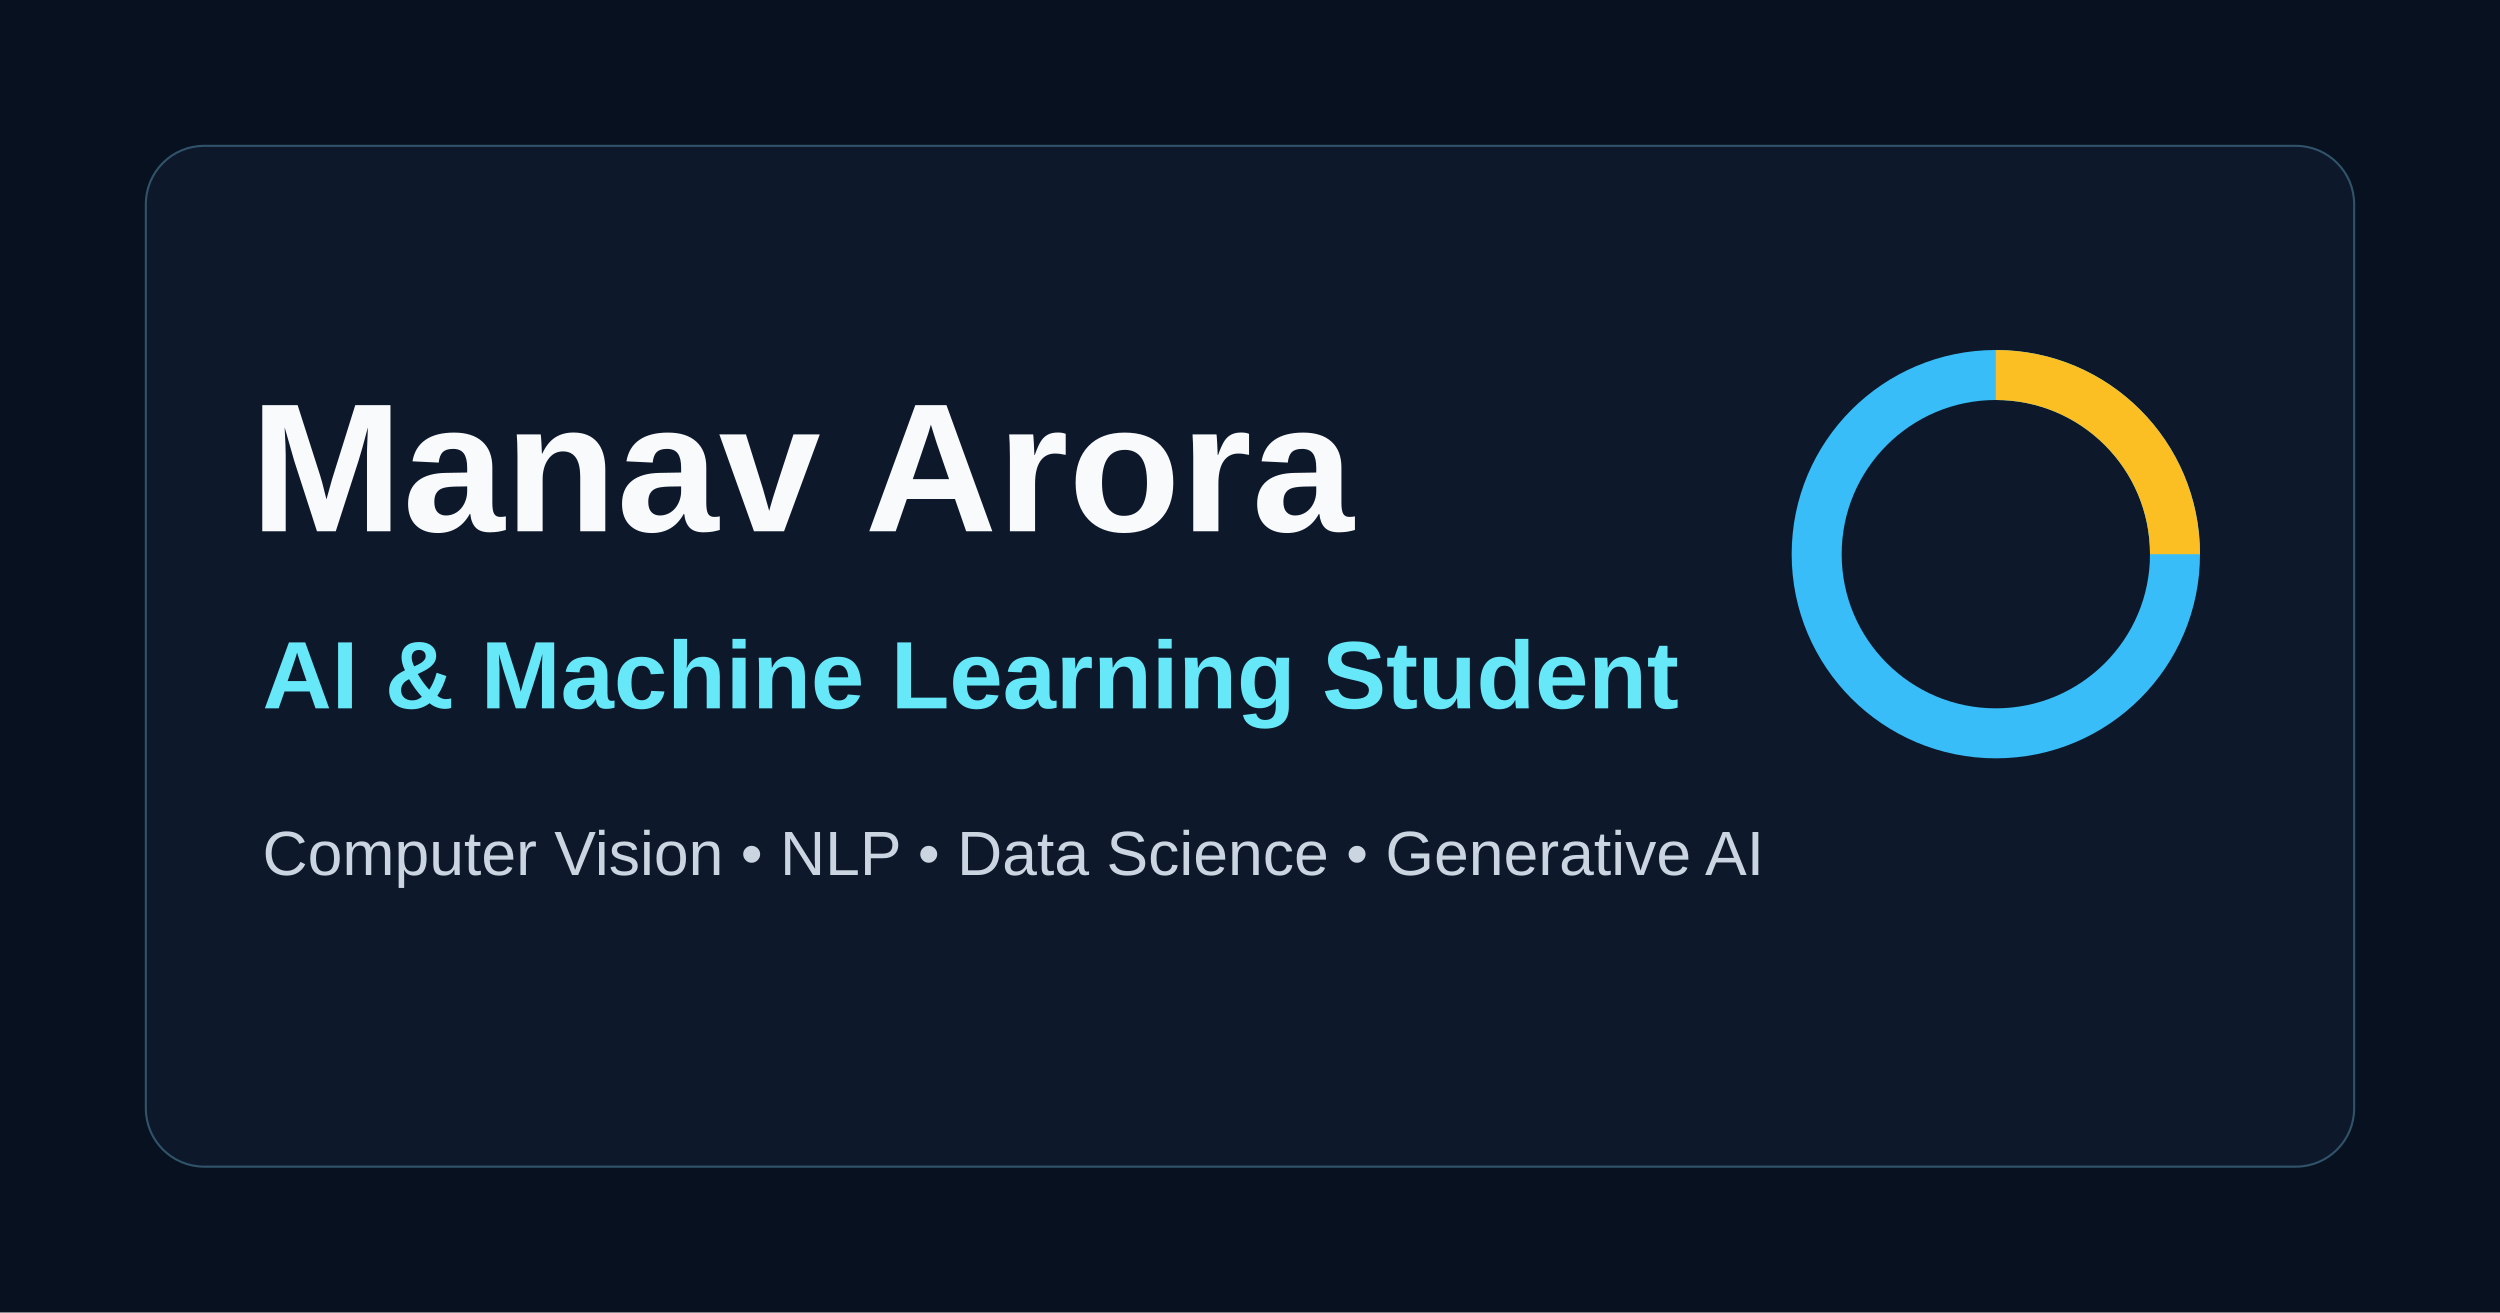
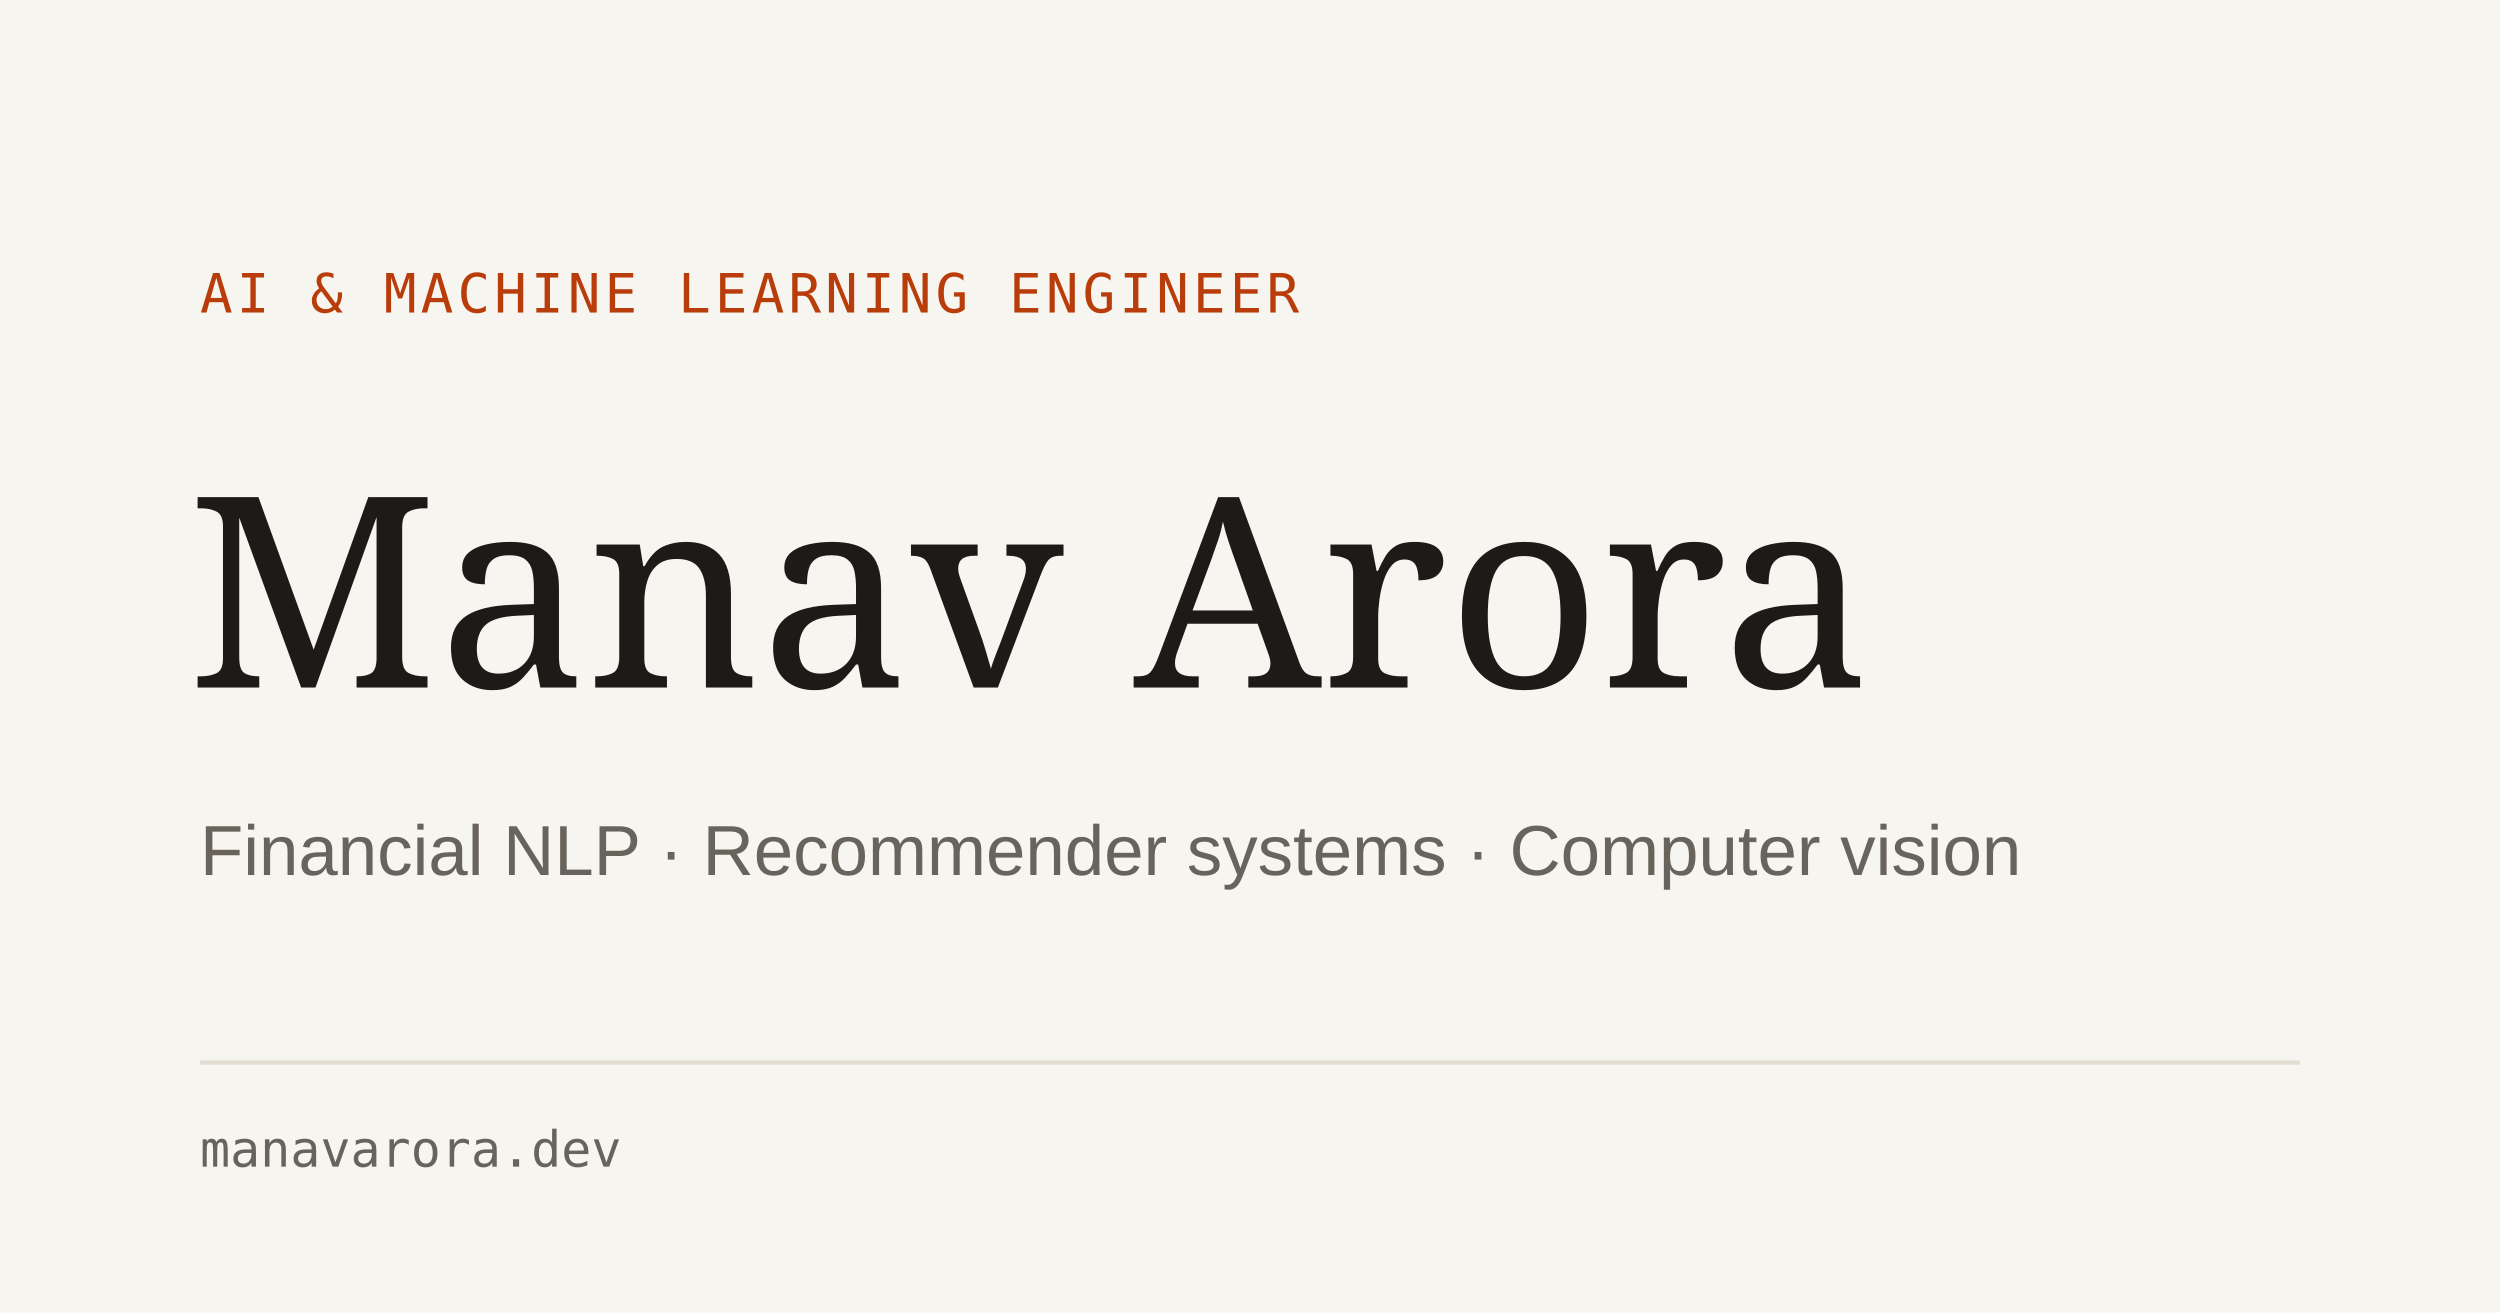
<svg xmlns="http://www.w3.org/2000/svg" width="1200" height="630" viewBox="0 0 1200 630" role="img" aria-labelledby="title">
-   <rect width="1200" height="630" fill="#07111f" />
-   <rect x="70" y="70" width="1060" height="490" rx="28" fill="#0d192b" stroke="#31536a" />
-   <text x="120" y="255" fill="#f8fafc" font-family="Arial" font-size="88" font-weight="800">Manav Arora</text>
-   <text x="126" y="340" fill="#67e8f9" font-family="Arial" font-size="46" font-weight="700">AI &amp; Machine Learning Student</text>
-   <text x="126" y="420" fill="#cbd5e1" font-family="Arial" font-size="30">Computer Vision • NLP • Data Science • Generative AI</text>
-   <circle cx="958" cy="266" r="86" fill="none" stroke="#38bdf8" stroke-width="24" />
-   <path d="M958 180 A86 86 0 0 1 1044 266" fill="none" stroke="#fbbf24" stroke-width="24" />
+   <rect width="1200" height="630" fill="#f7f5f0" />
+   <text x="96" y="150" fill="#b93d0a" font-family="Menlo, Consolas, monospace" font-size="26" letter-spacing="2">AI &amp; MACHINE LEARNING ENGINEER</text>
+   <text x="90" y="330" fill="#1d1b18" font-family="Georgia, serif" font-size="128">Manav Arora</text>
+   <text x="96" y="420" fill="#69645b" font-family="Arial, sans-serif" font-size="34">Financial NLP · Recommender systems · Computer vision</text>
+   <line x1="96" y1="510" x2="1104" y2="510" stroke="#e2ddd2" stroke-width="2" />
+   <text x="96" y="560" fill="#69645b" font-family="Menlo, Consolas, monospace" font-size="24">manavarora.dev</text>
</svg>
